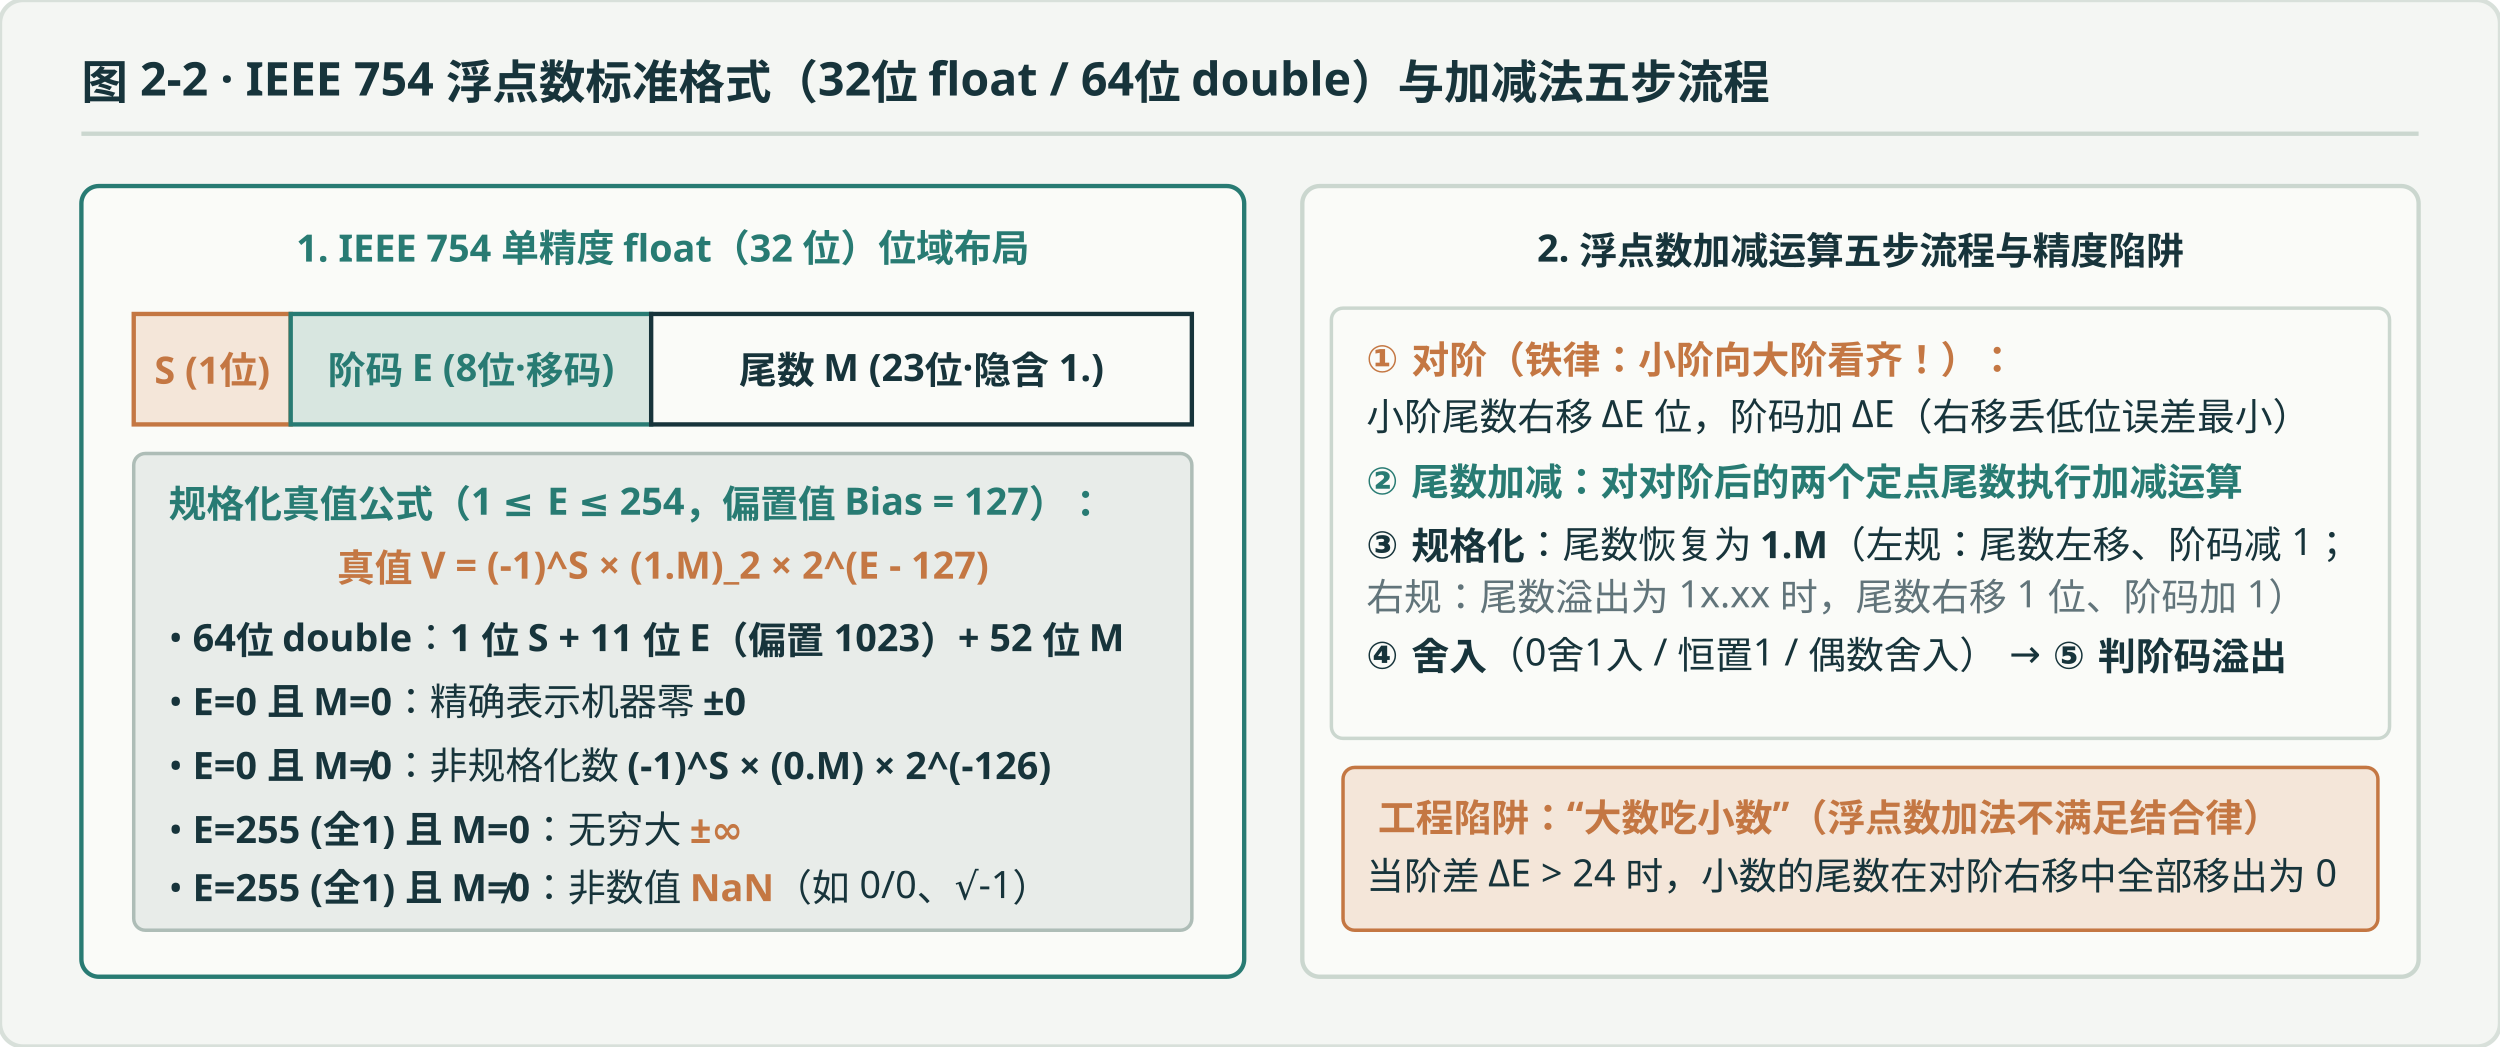
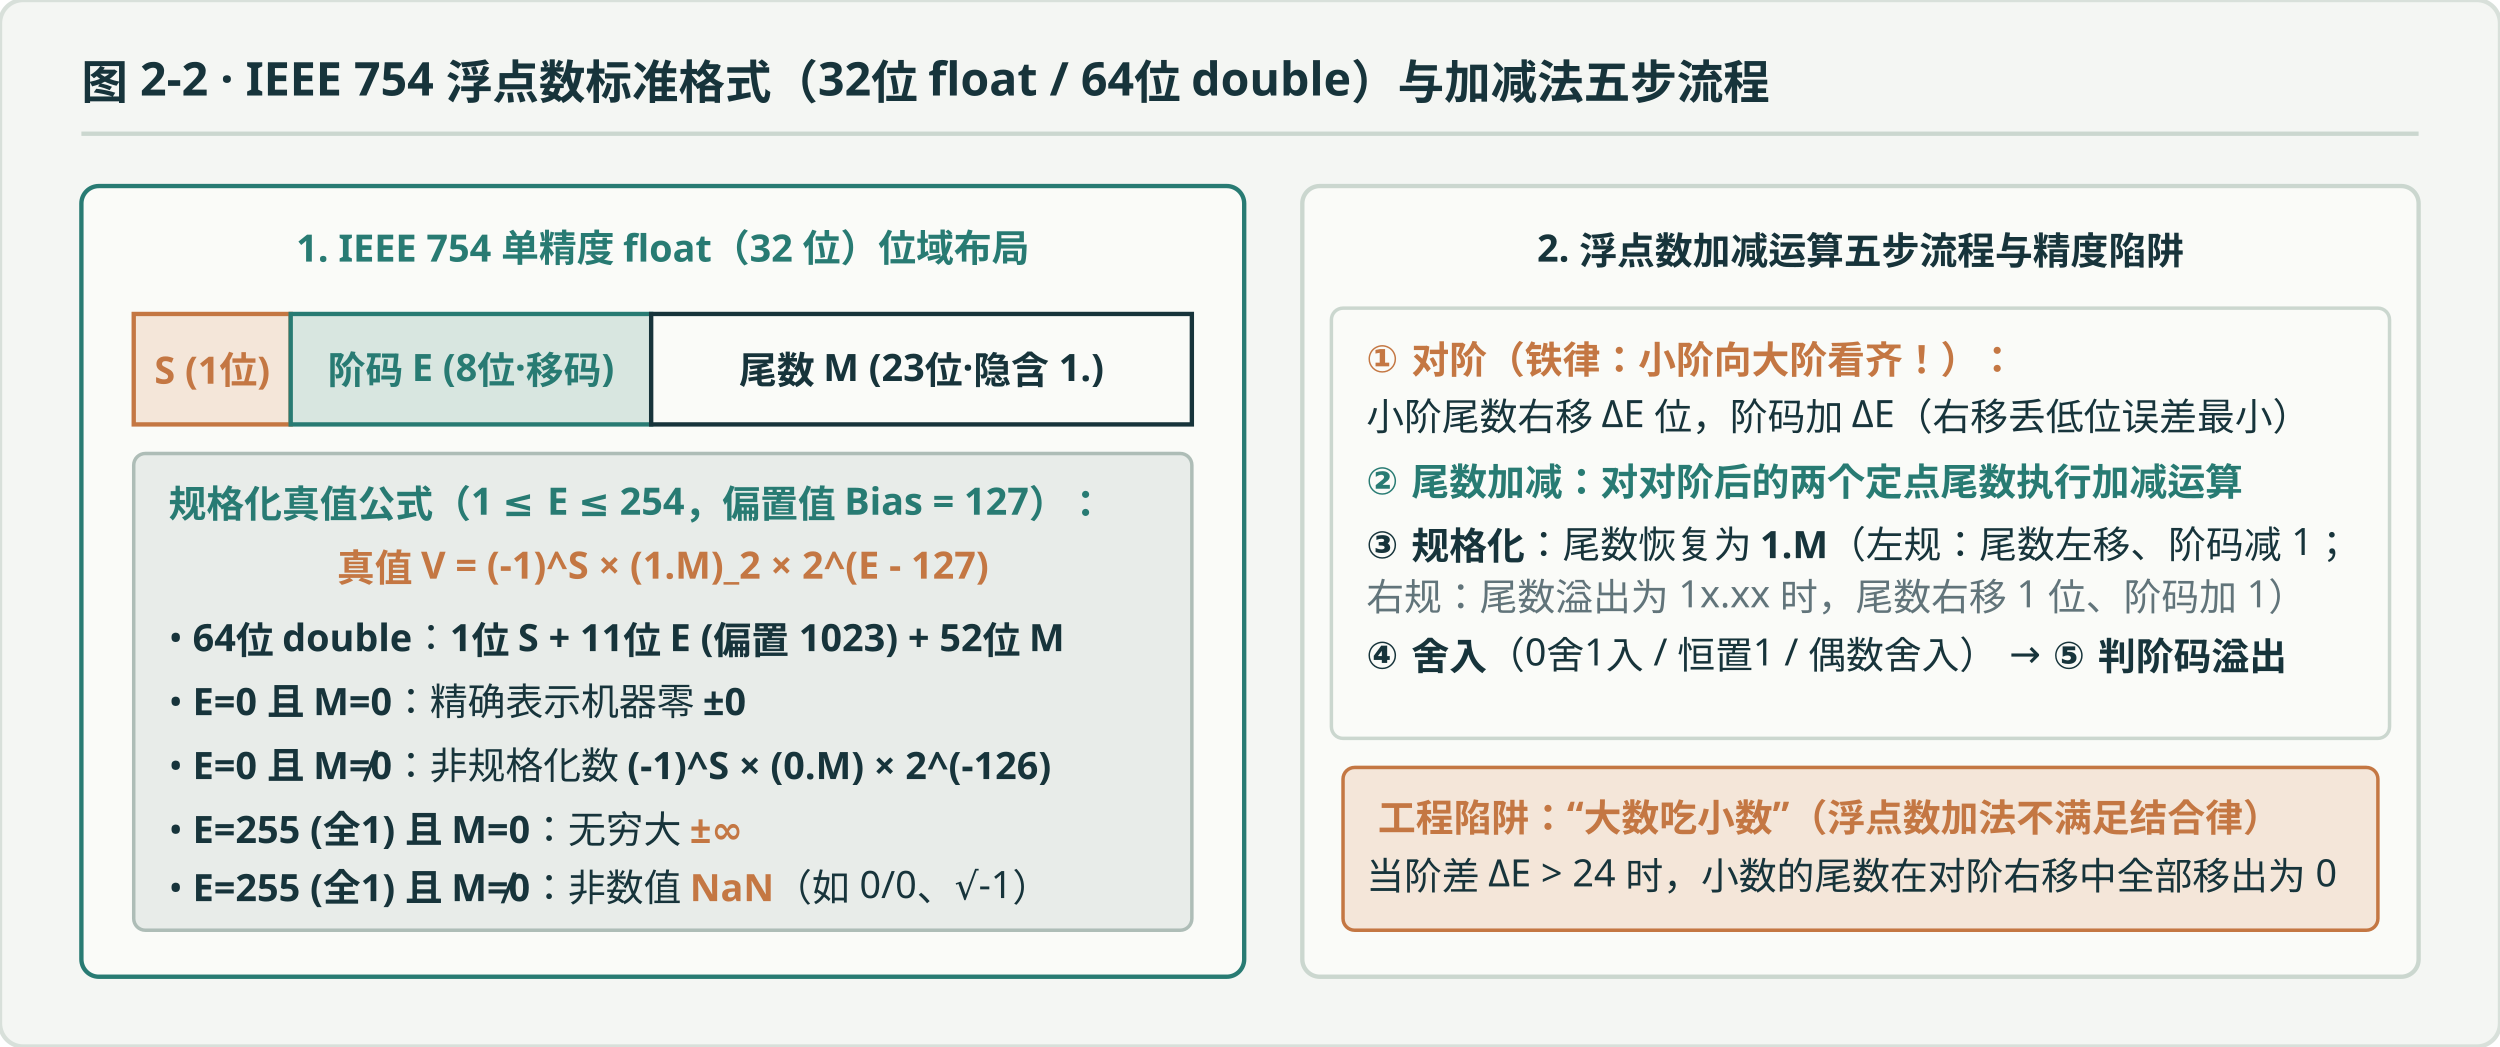
<svg xmlns="http://www.w3.org/2000/svg" width="860" height="360" viewBox="0 0 860 360" role="img" aria-label="IEEE754浮点数标准格式与浮点加减法五步流程">
  <rect width="860" height="360" rx="8" fill="#F4F6F3" stroke="#D8E0DA" stroke-width="1.5" />
  <text x="28" y="34" fill="#17343B" font-family="'Microsoft YaHei','Noto Sans SC',sans-serif" font-size="16" font-weight="700">图 2-2 · IEEE 754 浮点数标准格式（32位 float / 64位 double）与加减法五步流程</text>
  <line x1="28" y1="46" x2="832" y2="46" stroke="#CBD7CF" stroke-width="1.5" />
  <g font-family="'Microsoft YaHei','Noto Sans SC',sans-serif" font-size="13">
    <rect x="28" y="64" width="400" height="272" rx="6" fill="#FAFBF8" stroke="#287B73" stroke-width="1.5" />
    <text x="228" y="90" fill="#287B73" font-weight="700" text-anchor="middle">1. IEEE 754 单精度 float（32 位）位域布局</text>
    <g text-anchor="middle" font-weight="700">
      <rect x="46" y="108" width="54" height="38" fill="#F4E6D9" stroke="#C47743" stroke-width="1.5" />
      <text x="73" y="132" fill="#C47743">S (1位)</text>
      <rect x="100" y="108" width="124" height="38" fill="#D8E6E0" stroke="#287B73" stroke-width="1.5" />
      <text x="162" y="132" fill="#287B73">阶码 E (8位·移码)</text>
      <rect x="224" y="108" width="186" height="38" fill="#FAFBF8" stroke="#17343B" stroke-width="1.5" />
      <text x="317" y="132" fill="#17343B">尾数 M (23位·隐含 1.)</text>
    </g>
    <rect x="46" y="156" width="364" height="164" rx="4" fill="#E8ECE9" stroke="#AEBDB7" stroke-width="1.2" />
    <text x="58" y="178" fill="#287B73" font-weight="700">规格化真值公式（1 ≤ E ≤ 254，偏置值 Bias = 127）：</text>
    <text x="228" y="200" fill="#C47743" font-weight="700" text-anchor="middle">真值 V = (-1)^S × (1.M)_2 × 2^(E - 127)</text>
-     <text x="58" y="224" fill="#17343B">• <tspan font-weight="700">64位 double</tspan>：<tspan font-weight="700">1 位 S + 11 位 E（偏置 1023）+ 52 位 M</tspan>
+     <text x="58" y="224" fill="#17343B">• <tspan font-weight="700">64位 double</tspan>：<tspan font-weight="700">1位 S + 11位 E (偏置 1023) + 52位 M</tspan>
    </text>
    <text x="58" y="246" fill="#17343B">• <tspan font-weight="700">E=0 且 M=0</tspan>：精确表示机器零 <tspan font-weight="700">±0</tspan>
    </text>
    <text x="58" y="268" fill="#17343B">• <tspan font-weight="700">E=0 且 M≠0</tspan>：非规格化数 <tspan font-weight="700">(-1)^S × (0.M) × 2^(-126)</tspan>
    </text>
    <text x="58" y="290" fill="#17343B">• <tspan font-weight="700">E=255 (全1) 且 M=0</tspan>：无穷大 <tspan font-weight="700" fill="#C47743">±∞</tspan>
    </text>
    <text x="58" y="310" fill="#17343B">• <tspan font-weight="700">E=255 (全1) 且 M≠0</tspan>：非数值 <tspan font-weight="700" fill="#C47743">NaN</tspan>（如 0/0、√-1）</text>
    <rect x="448" y="64" width="384" height="272" rx="6" fill="#FAFBF8" stroke="#CBD7CF" stroke-width="1.5" />
    <text x="640" y="90" fill="#17343B" font-weight="700" text-anchor="middle">2. 浮点数加减运算五步流程与精度陷阱</text>
    <rect x="458" y="106" width="364" height="148" rx="4" fill="#FAFBF8" stroke="#CBD7CF" stroke-width="1.2" />
    <text x="470" y="128" fill="#C47743" font-weight="700">① 对阶（铁律：小阶向大阶看齐！）：</text>
    <text x="470" y="148" fill="#17343B">   小阶尾数右移 ΔE 位，阶码加 ΔE（右移丢低位误差最小）</text>
    <text x="470" y="170" fill="#287B73" font-weight="700">② 尾数加减：对对阶后的两个定点尾数执行加减运算</text>
    <text x="470" y="192" fill="#17343B">
      <tspan font-weight="700">③ 规格化</tspan>：尾数恢复为 <tspan font-weight="700">1.M</tspan>（左规：尾数左移、阶码减 1；</text>
    <text x="470" y="210" fill="#61747A">   右规：尾数溢出为 1x.xx 时，尾数右移 1 位、阶码加 1）</text>
    <text x="470" y="230" fill="#17343B">
      <tspan font-weight="700">④ 舍入</tspan>（0舍1入 / 恒置1 / 偶数舍入） → <tspan font-weight="700">⑤ 判阶码溢出</tspan>
    </text>
    <rect x="462" y="264" width="356" height="56" rx="4" fill="#F4E6D9" stroke="#C47743" stroke-width="1.2" />
    <text x="474" y="286" fill="#C47743" font-weight="700">工程陷阱：“大数吃小数”（浮点数加法不满足结合律）</text>
    <text x="470" y="306" fill="#17343B">当阶差 ΔE &gt; 24 时，小数的尾数在对阶右移中全部移出为 0</text>
  </g>
</svg>
